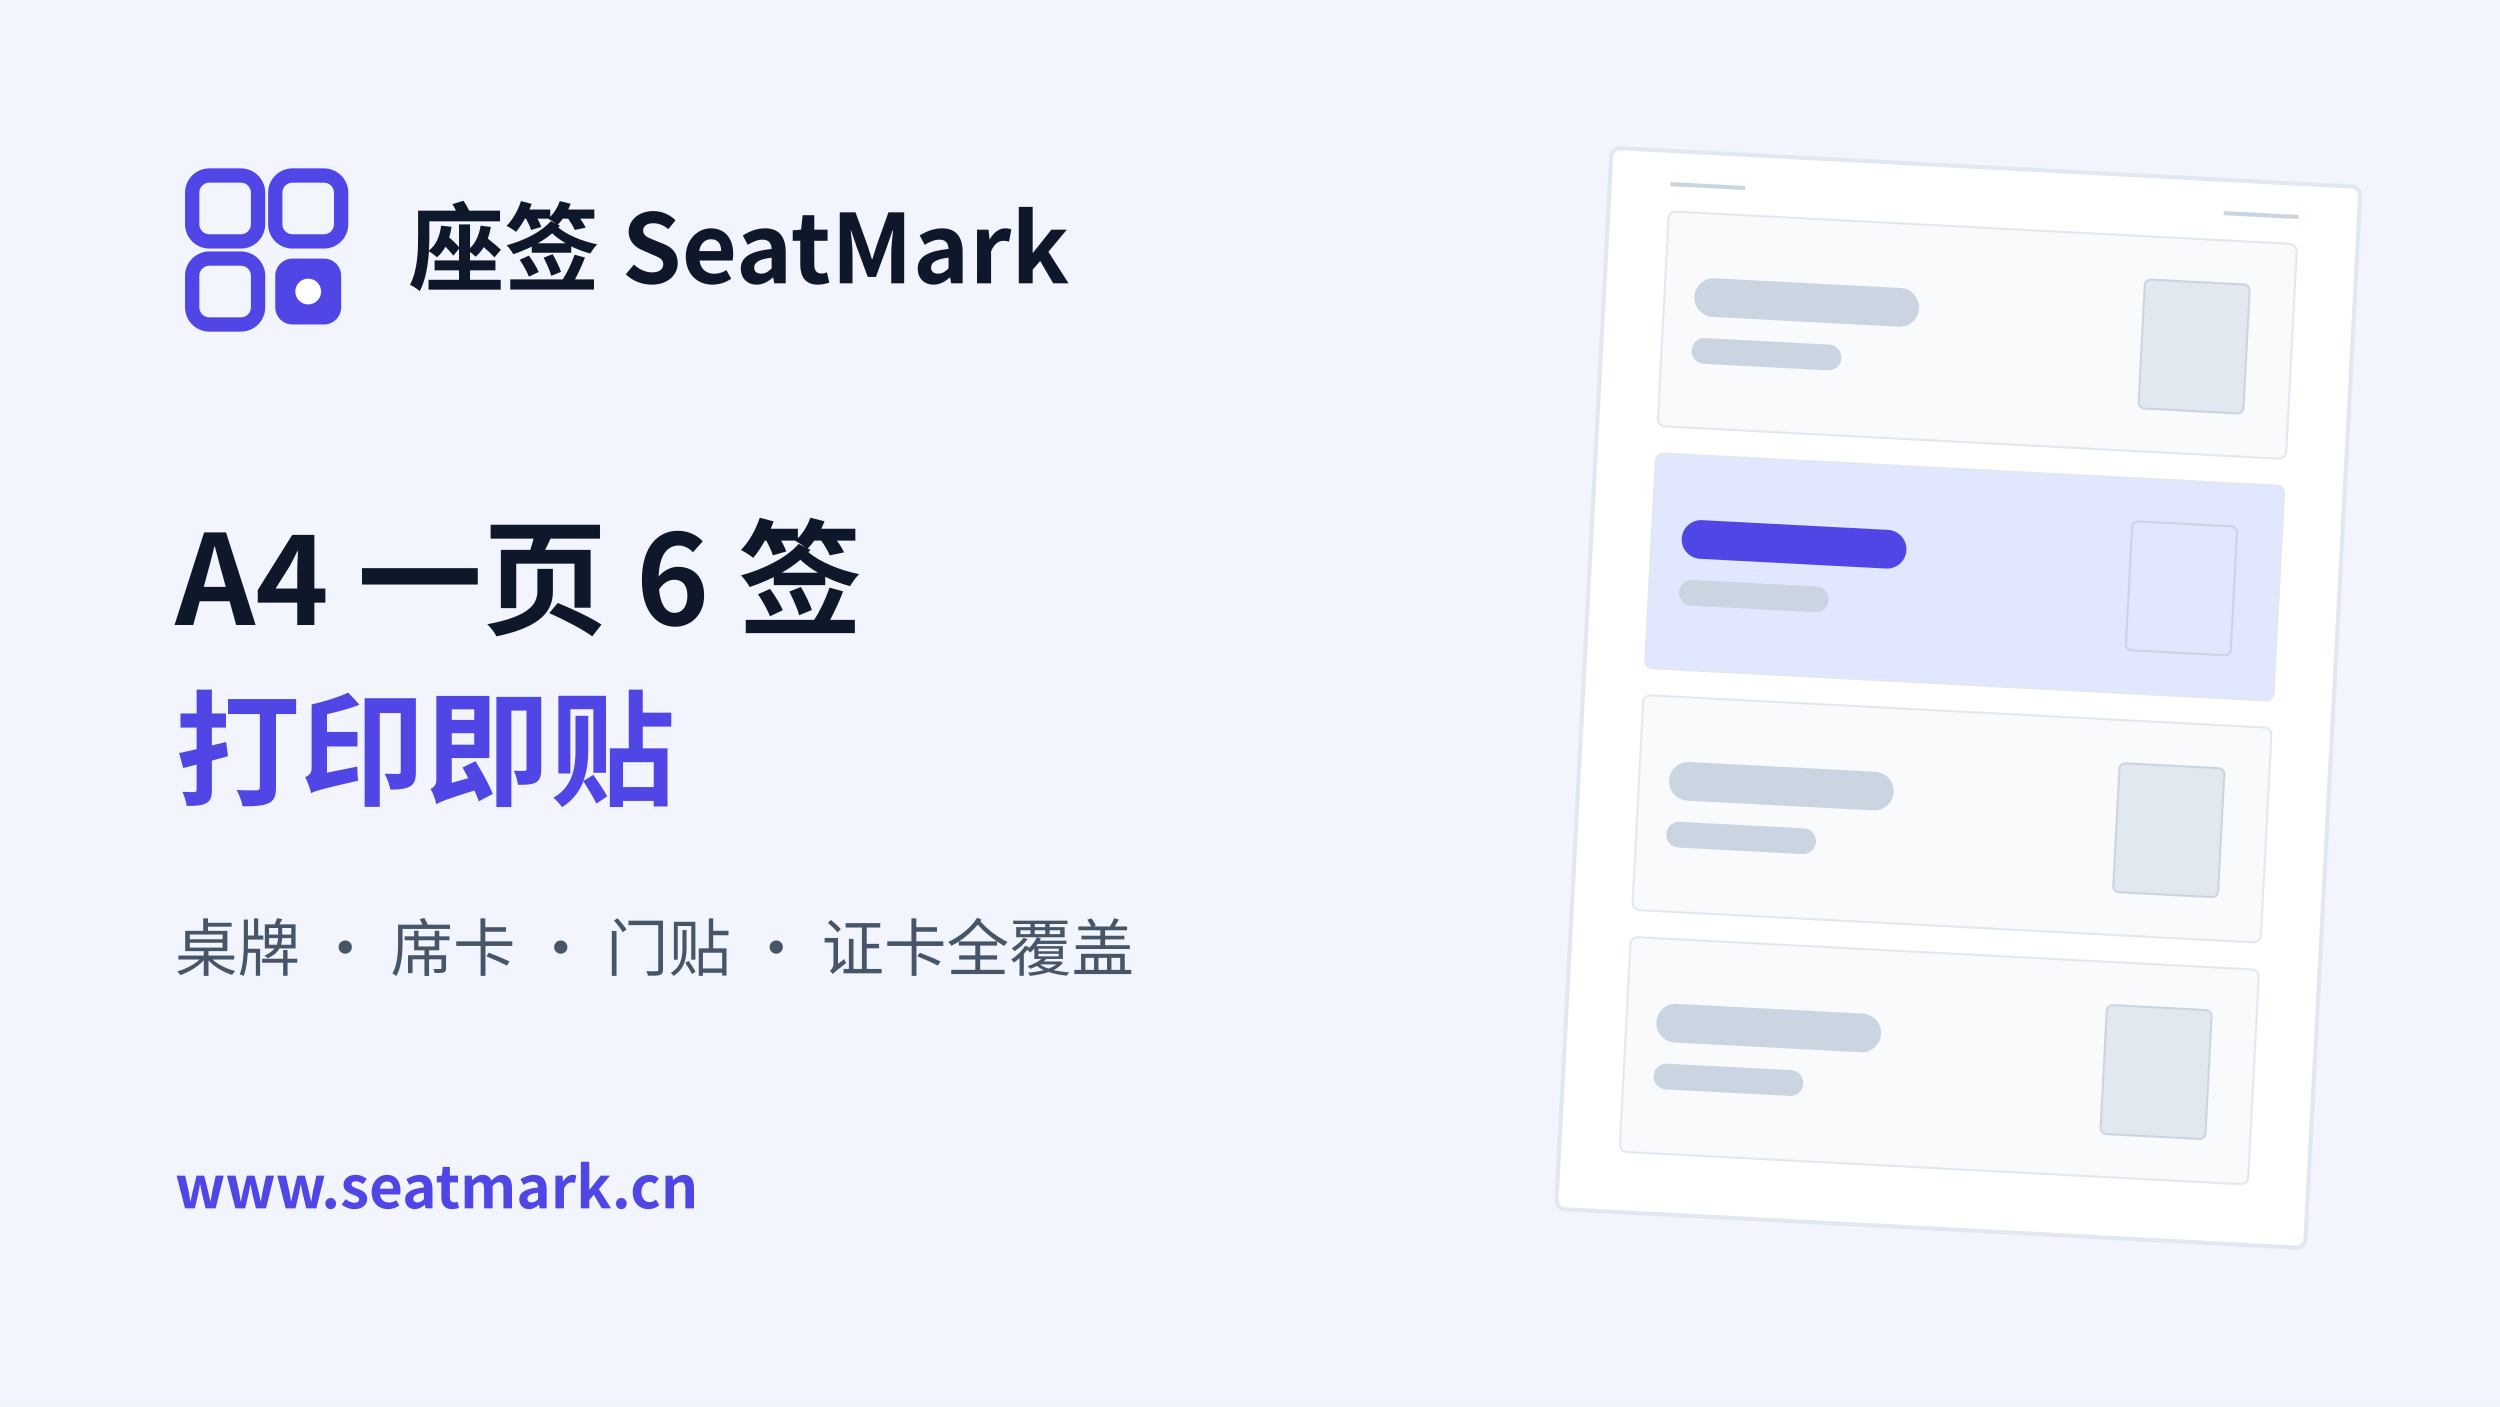
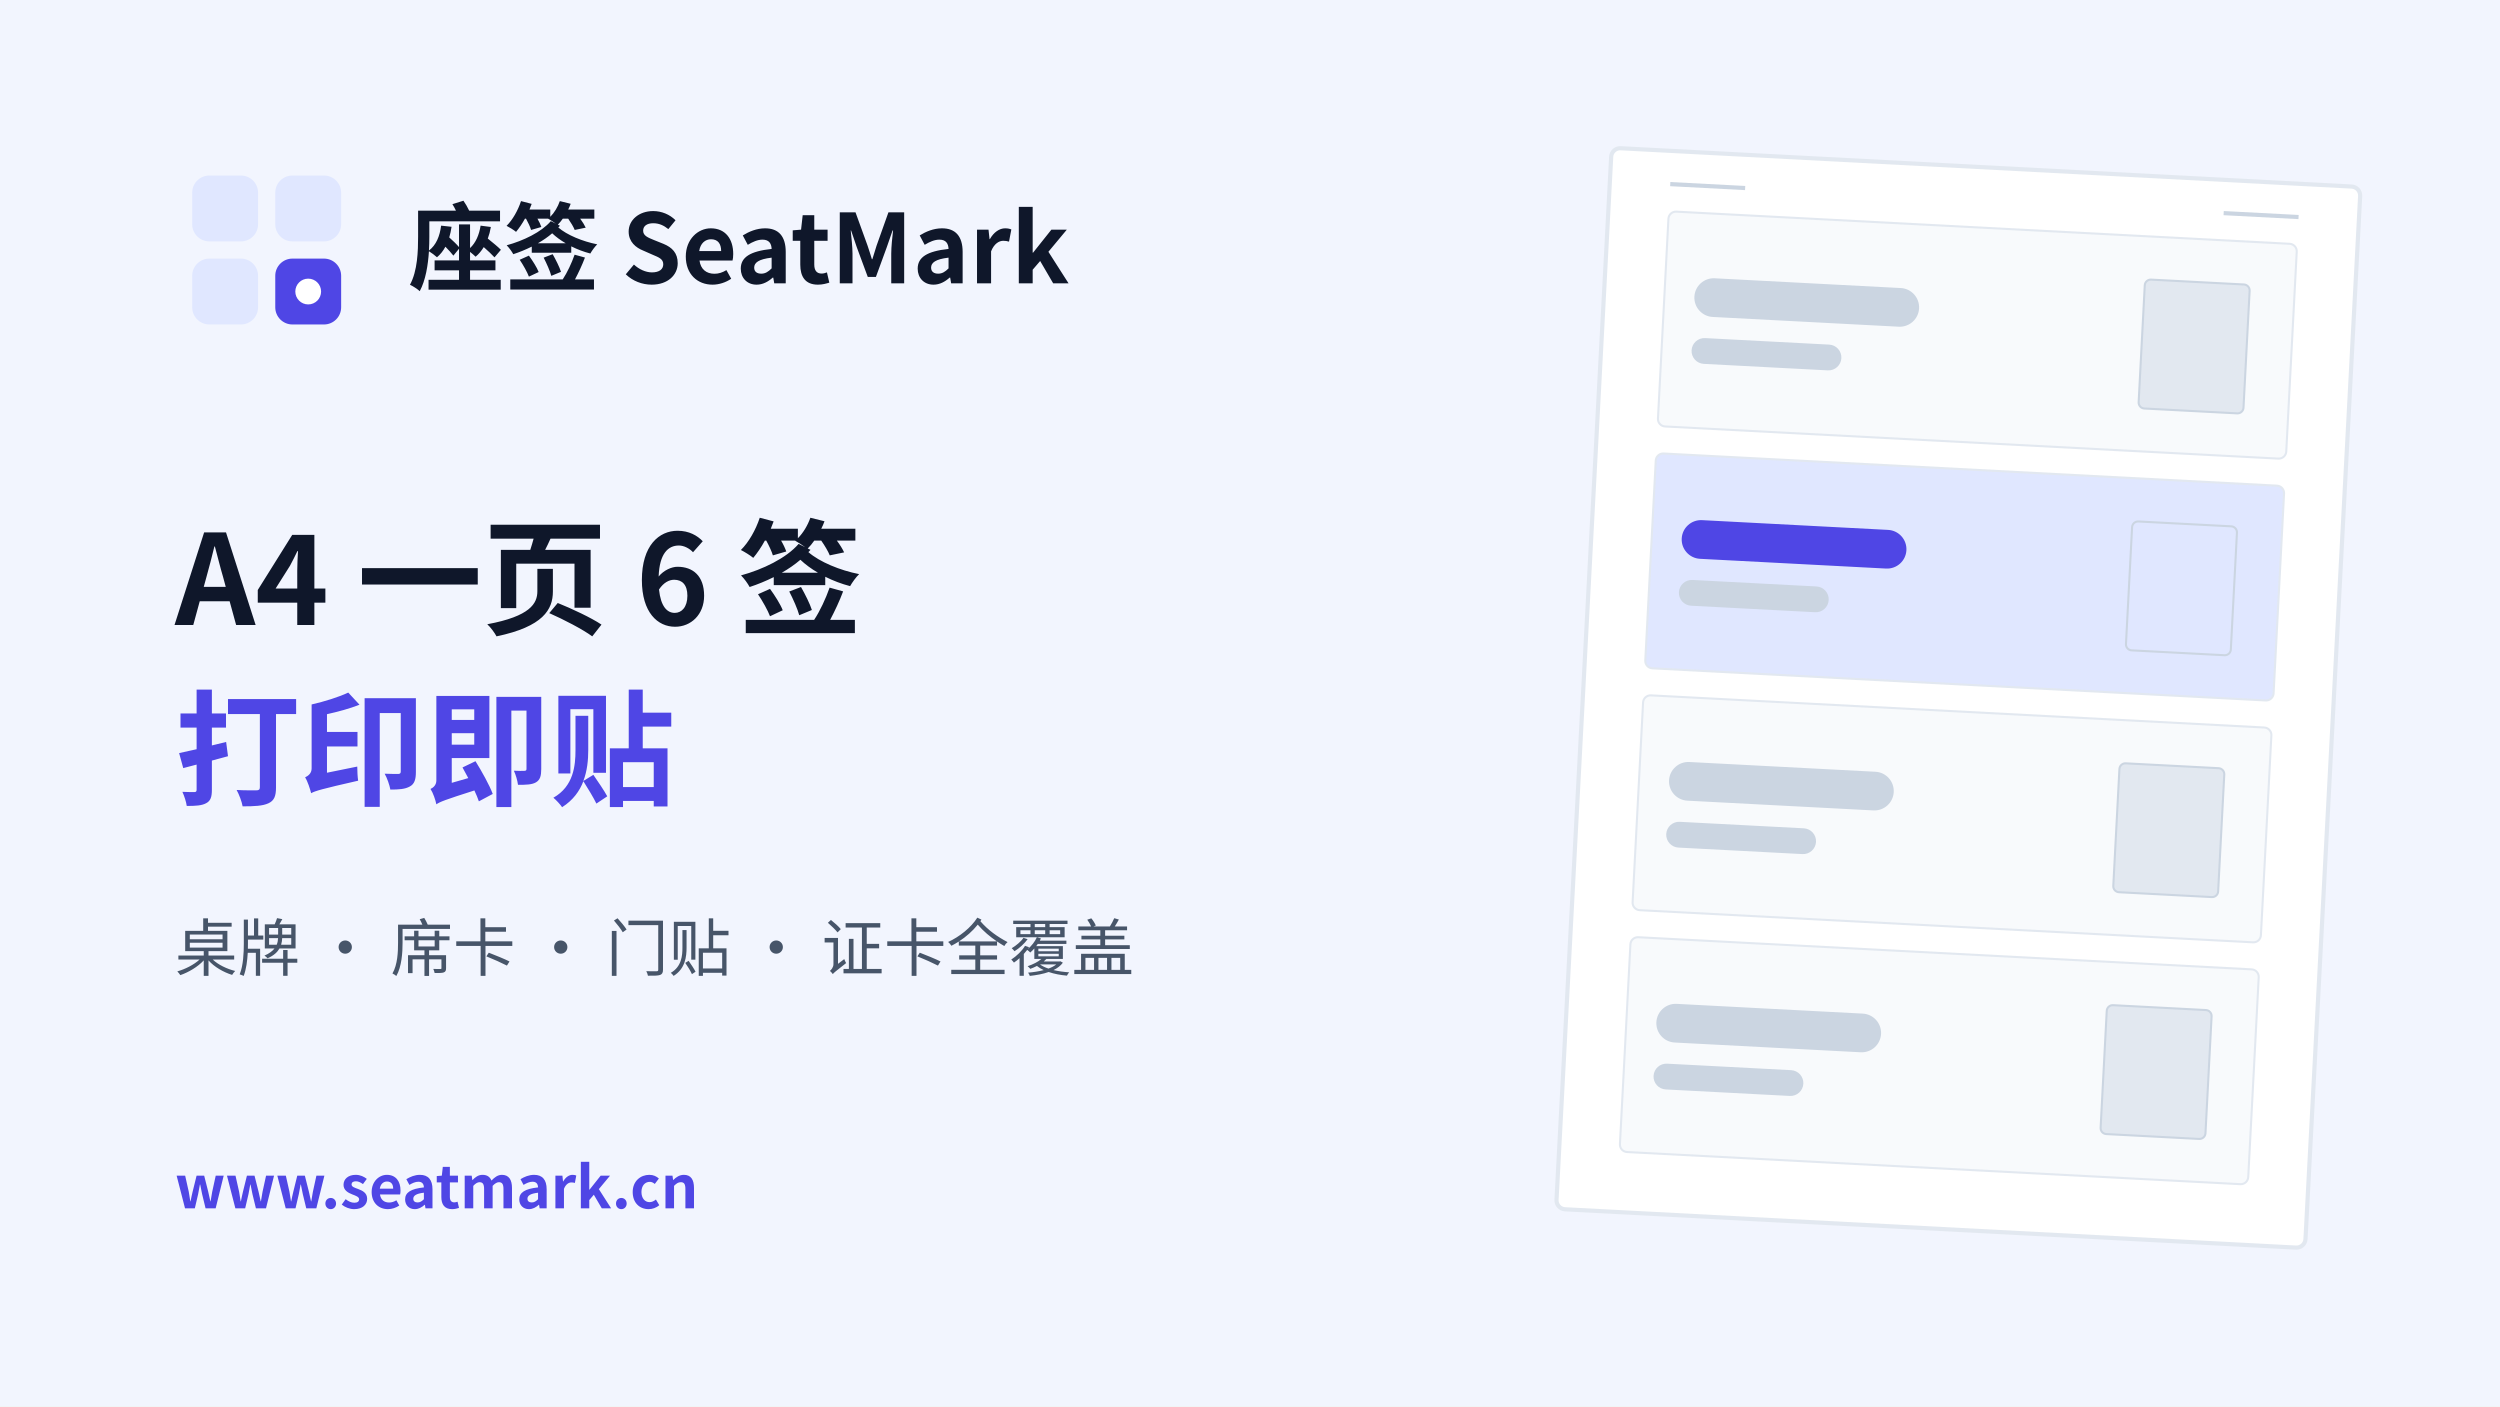
<svg xmlns="http://www.w3.org/2000/svg" width="1200" height="675" viewBox="0 0 1200 675" font-family="'Noto Sans CJK SC','PingFang SC','Microsoft YaHei',sans-serif">
  <rect width="1200" height="675" fill="#f8fafc" />
  <rect width="1200" height="675" fill="#eef2ff" opacity="0.6" />
  <g transform="translate(84,76) scale(1.375)">
-     <rect x="6" y="6" width="23" height="23" rx="6" fill="none" stroke="#4f46e5" stroke-width="5" />
-     <rect x="35" y="6" width="23" height="23" rx="6" fill="none" stroke="#4f46e5" stroke-width="5" />
-     <rect x="6" y="35" width="23" height="23" rx="6" fill="none" stroke="#4f46e5" stroke-width="5" />
+     <rect x="6" y="6" width="23" height="23" rx="6" fill="#e0e7ff" />
+     <rect x="35" y="6" width="23" height="23" rx="6" fill="#e0e7ff" />
+     <rect x="6" y="35" width="23" height="23" rx="6" fill="#e0e7ff" />
    <rect x="35" y="35" width="23" height="23" rx="6" fill="#4f46e5" />
    <circle cx="46.5" cy="46.5" r="4.5" fill="#fff" />
  </g>
  <text x="196" y="136" font-size="46" font-weight="700" fill="#0f172a">座签 SeatMark</text>
  <text x="84" y="300" font-size="60" font-weight="700" fill="#0f172a">A4 一页 6 签</text>
  <text x="84" y="382" font-size="60" font-weight="700" fill="#4f46e5">打印即贴</text>
  <text x="84" y="466" font-size="30" fill="#475569">桌牌 · 席卡 · 门贴 · 证卡全覆盖</text>
  <text x="84" y="580" font-size="28" font-weight="600" fill="#4f46e5">www.seatmark.cn</text>
  <g transform="translate(760,80) rotate(3 180 255)">
    <rect width="360" height="510" rx="4.32" fill="#fff" stroke="#e2e8f0" stroke-width="2" />
    <line x1="29" y1="15.95" x2="65" y2="15.95" stroke="#cbd5e1" stroke-width="2" />
    <line x1="295" y1="15.95" x2="331" y2="15.95" stroke="#cbd5e1" stroke-width="2" />
    <rect x="29" y="29" width="302" height="103.25" rx="3.6" fill="#f8fafc" stroke="#e2e8f0" />
    <rect x="43.4" y="59.975" width="108" height="18.585" rx="9.293" fill="#cbd5e1" />
    <rect x="43.4" y="88.885" width="72" height="12.39" rx="6.195" fill="#cbd5e1" />
    <rect x="259" y="49.65" width="50.4" height="61.95" rx="2.88" fill="#e2e8f0" stroke="#cbd5e1" />
    <rect x="29" y="145.25" width="302" height="103.25" rx="3.6" fill="#e0e7ff" stroke="#e2e8f0" />
    <rect x="43.4" y="176.225" width="108" height="18.585" rx="9.293" fill="#4f46e5" />
    <rect x="43.4" y="205.135" width="72" height="12.39" rx="6.195" fill="#cbd5e1" />
    <rect x="259" y="165.9" width="50.4" height="61.95" rx="2.88" fill="#e0e7ff" stroke="#cbd5e1" />
    <rect x="29" y="261.5" width="302" height="103.25" rx="3.6" fill="#f8fafc" stroke="#e2e8f0" />
    <rect x="43.4" y="292.475" width="108" height="18.585" rx="9.293" fill="#cbd5e1" />
    <rect x="43.4" y="321.385" width="72" height="12.39" rx="6.195" fill="#cbd5e1" />
    <rect x="259" y="282.15" width="50.4" height="61.95" rx="2.88" fill="#e2e8f0" stroke="#cbd5e1" />
    <rect x="29" y="377.75" width="302" height="103.25" rx="3.6" fill="#f8fafc" stroke="#e2e8f0" />
    <rect x="43.4" y="408.725" width="108" height="18.585" rx="9.293" fill="#cbd5e1" />
    <rect x="43.4" y="437.635" width="72" height="12.39" rx="6.195" fill="#cbd5e1" />
    <rect x="259" y="398.4" width="50.4" height="61.95" rx="2.88" fill="#e2e8f0" stroke="#cbd5e1" />
  </g>
</svg>
